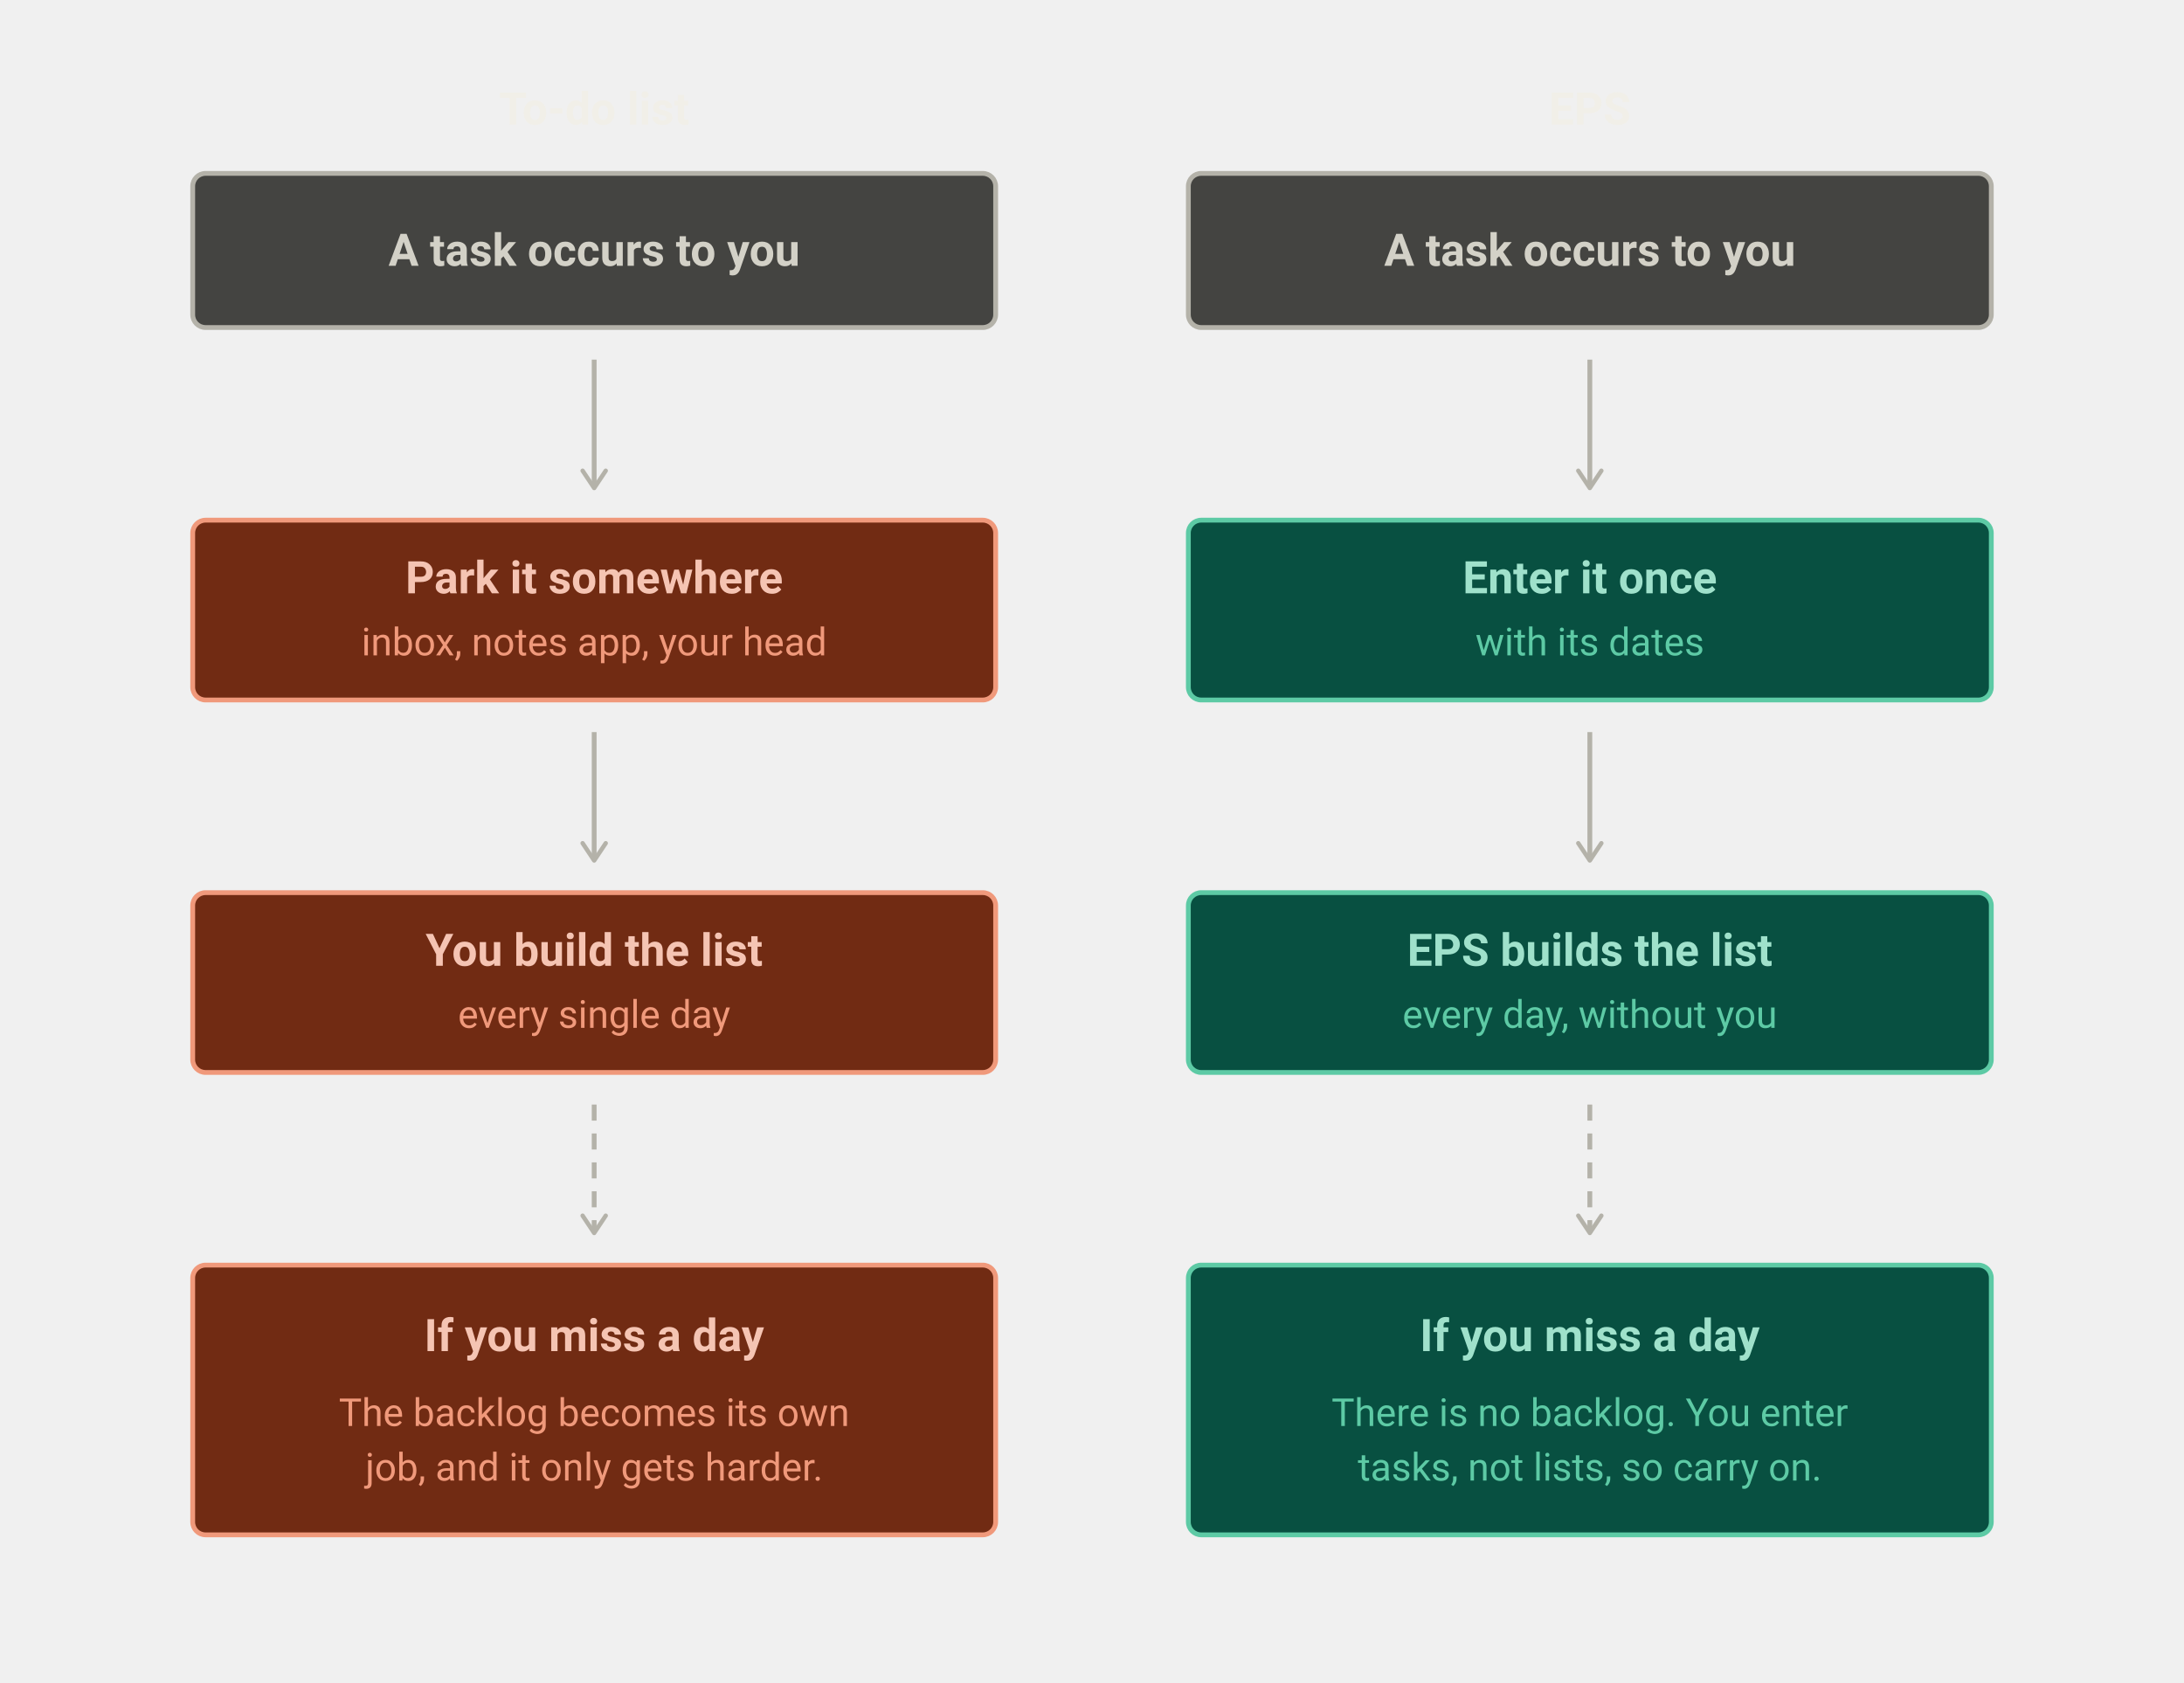
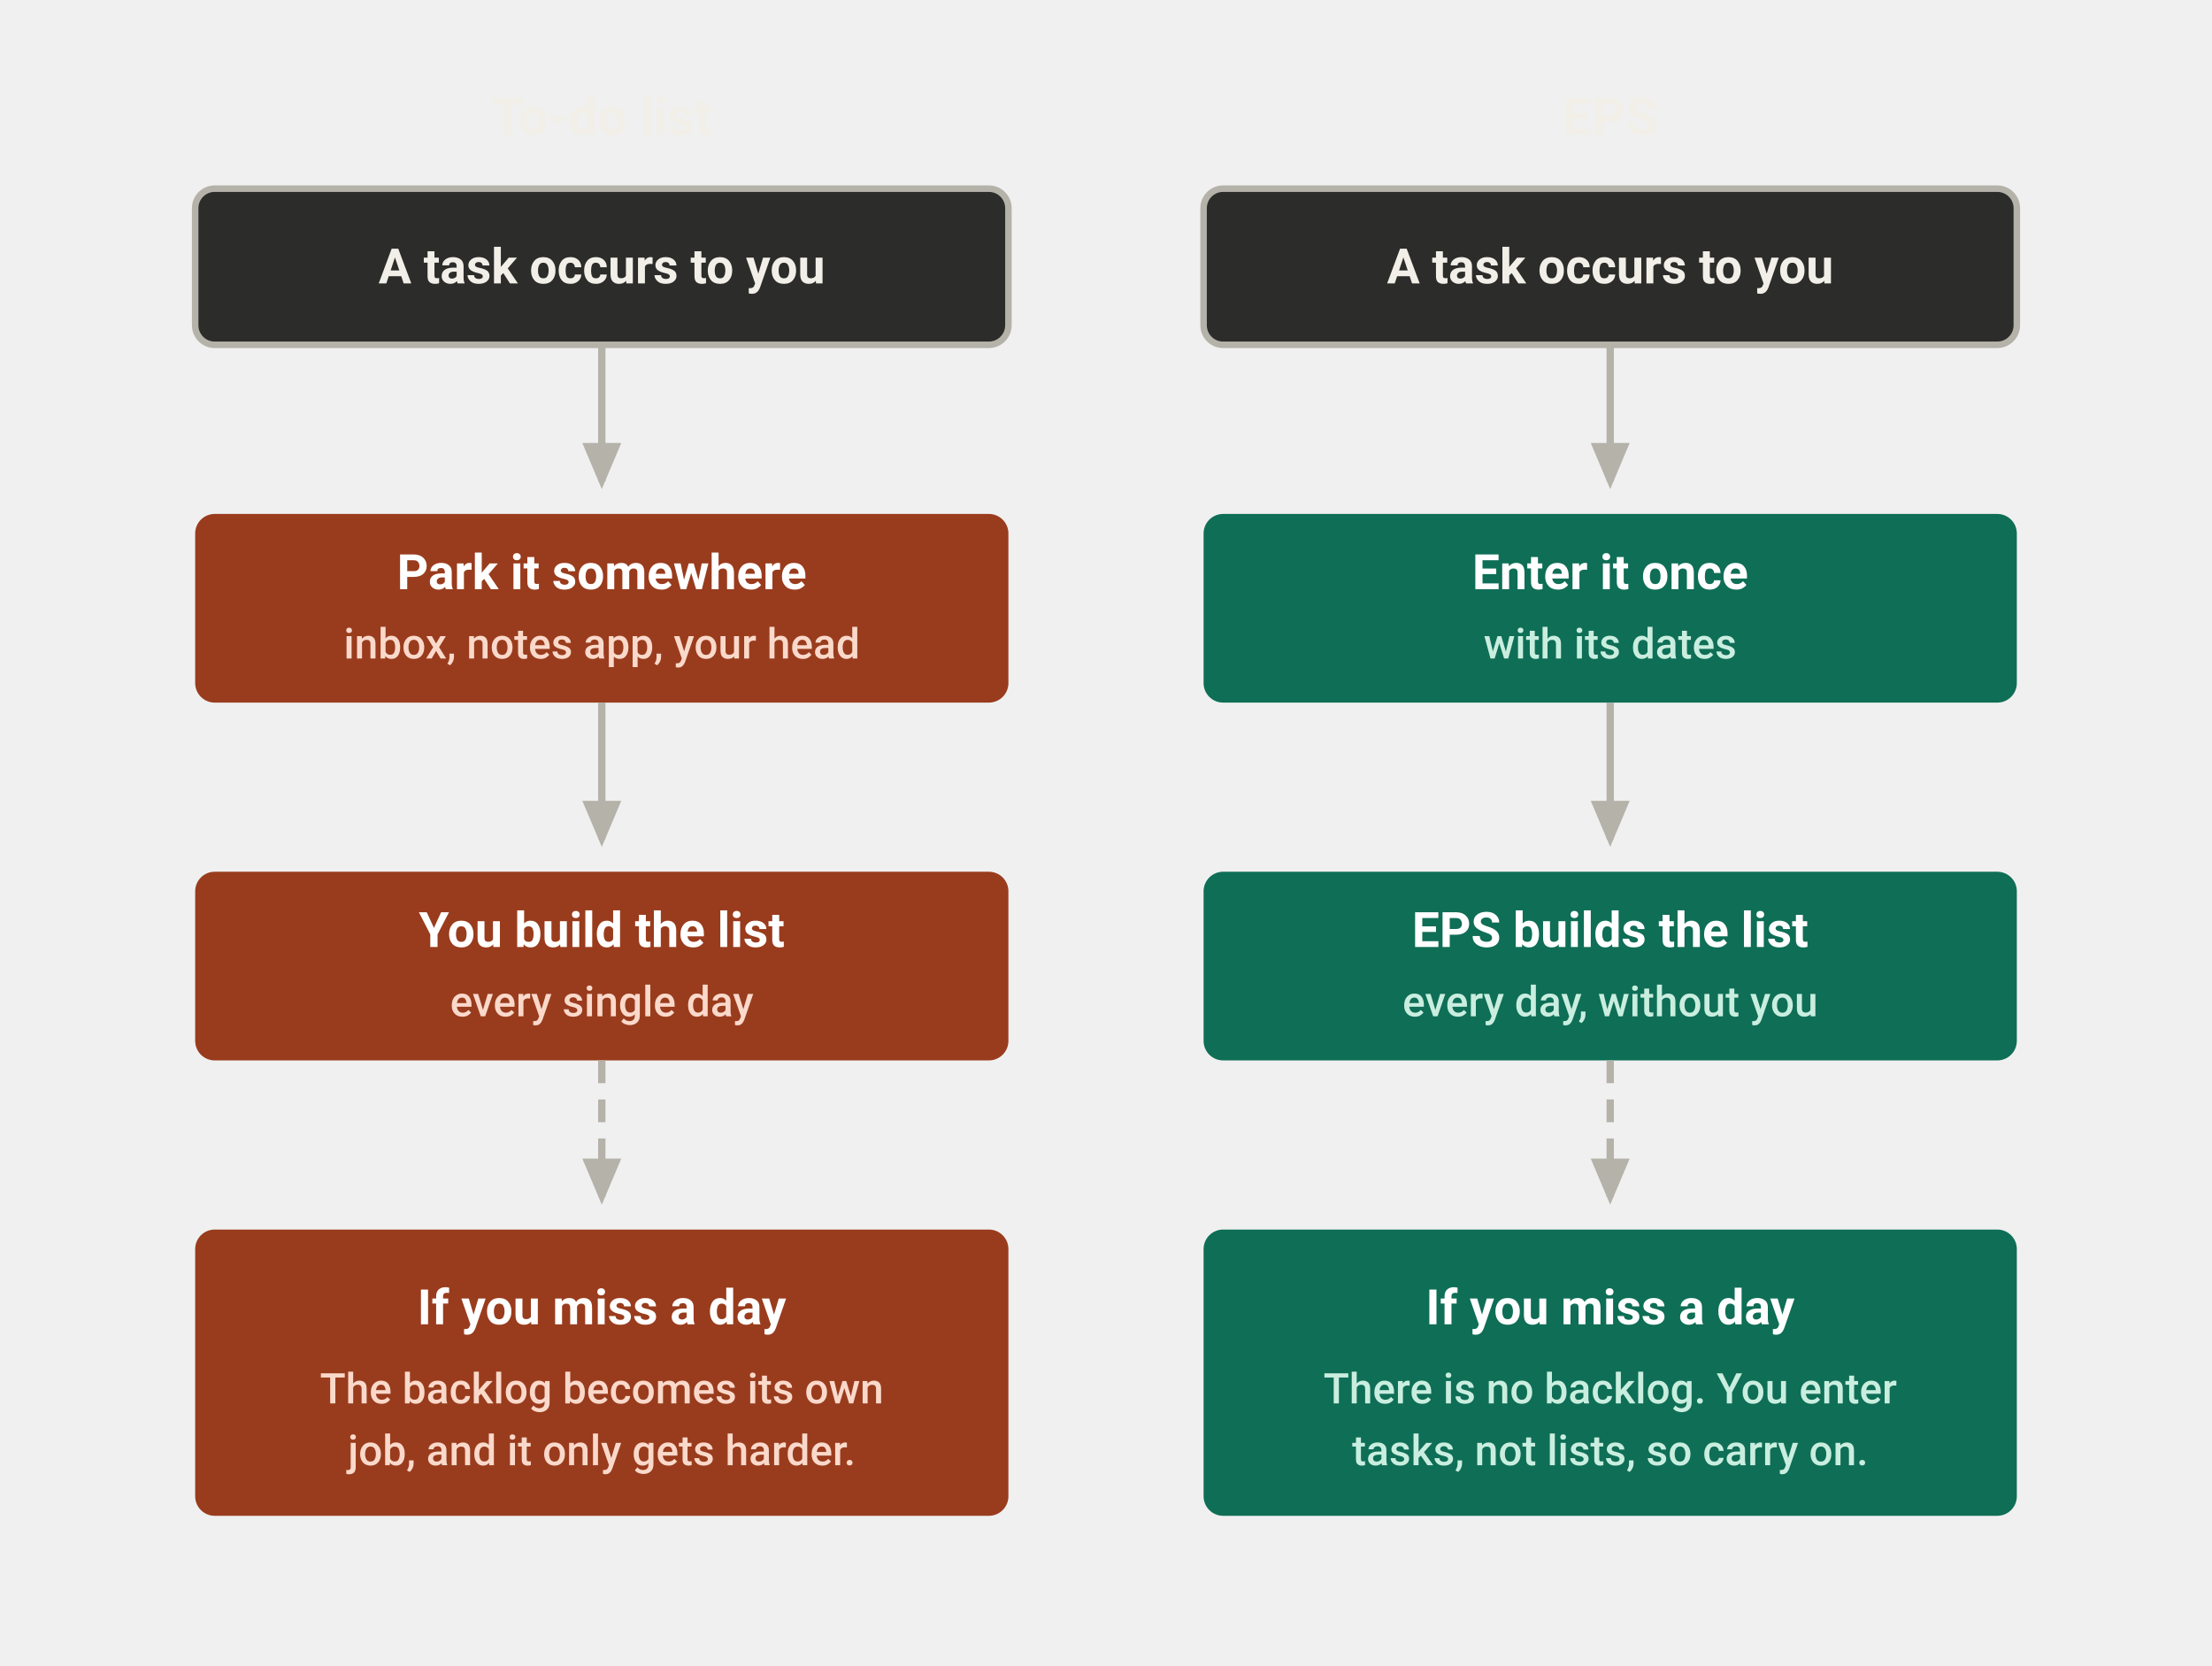
- <svg xmlns="http://www.w3.org/2000/svg" width="680" height="524" viewBox="0 0 680 524" role="img" aria-labelledby="ti de">
+ <svg xmlns="http://www.w3.org/2000/svg" width="680" height="512" viewBox="0 0 680 512" role="img" aria-labelledby="ti de">
  <style>
text{font-family:-apple-system,BlinkMacSystemFont,'Segoe UI',Roboto,Helvetica,Arial,sans-serif;dominant-baseline:central}
- .t{font-size:14px;font-weight:600}
- .s{font-size:12px;font-weight:400}
- .b{fill:none;stroke-width:1.5}
+ .t{font-size:15px;font-weight:700}
+ .s{font-size:13px;font-weight:500}
+ .h{font-size:16px;font-weight:700}
</style>
  <defs>
-     <marker id="a" viewBox="0 0 10 10" refX="8" refY="5" markerWidth="6" markerHeight="6" orient="auto-start-reverse">
-       <path d="M2 1L8 5L2 9" fill="none" stroke="context-stroke" stroke-width="1.5" stroke-linecap="round" stroke-linejoin="round" />
+     <marker id="a" viewBox="0 0 10 10" refX="7.5" refY="5" markerWidth="7" markerHeight="7" orient="auto-start-reverse">
+       <path d="M0 1.2L9 5L0 8.8z" fill="context-stroke" />
    </marker>
  </defs>
-   <text class="t" x="185" y="34" text-anchor="middle" fill="#F1EFE8">To-do list</text>
-   <text class="t" x="495" y="34" text-anchor="middle" fill="#F1EFE8">EPS</text>
-   <rect x="60" y="54" width="250" height="48" rx="4" fill="#444441" stroke="#B4B2A9" stroke-width="1.5" />
-   <text class="t" x="185.0" y="78.0" text-anchor="middle" fill="#D3D1C7">A task occurs to you</text>
-   <rect x="370" y="54" width="250" height="48" rx="4" fill="#444441" stroke="#B4B2A9" stroke-width="1.5" />
-   <text class="t" x="495.0" y="78.0" text-anchor="middle" fill="#D3D1C7">A task occurs to you</text>
-   <line x1="185" y1="112" x2="185" y2="152" stroke="#B4B2A9" stroke-width="1.5" marker-end="url(#a)" />
-   <line x1="495" y1="112" x2="495" y2="152" stroke="#B4B2A9" stroke-width="1.5" marker-end="url(#a)" />
-   <rect x="60" y="162" width="250" height="56" rx="4" fill="#712B13" stroke="#F0997B" stroke-width="1.5" />
-   <text class="t" x="185.0" y="180.0" text-anchor="middle" fill="#F5C4B3">Park it somewhere</text>
-   <text class="s" x="185.0" y="200.0" text-anchor="middle" fill="#F0997B">inbox, notes app, your head</text>
-   <rect x="370" y="162" width="250" height="56" rx="4" fill="#085041" stroke="#5DCAA5" stroke-width="1.5" />
-   <text class="t" x="495.0" y="180.0" text-anchor="middle" fill="#9FE1CB">Enter it once</text>
-   <text class="s" x="495.0" y="200.0" text-anchor="middle" fill="#5DCAA5">with its dates</text>
-   <line x1="185" y1="228" x2="185" y2="268" stroke="#B4B2A9" stroke-width="1.5" marker-end="url(#a)" />
-   <line x1="495" y1="228" x2="495" y2="268" stroke="#B4B2A9" stroke-width="1.5" marker-end="url(#a)" />
-   <rect x="60" y="278" width="250" height="56" rx="4" fill="#712B13" stroke="#F0997B" stroke-width="1.5" />
-   <text class="t" x="185.0" y="296.0" text-anchor="middle" fill="#F5C4B3">You build the list</text>
-   <text class="s" x="185.0" y="316.0" text-anchor="middle" fill="#F0997B">every single day</text>
-   <rect x="370" y="278" width="250" height="56" rx="4" fill="#085041" stroke="#5DCAA5" stroke-width="1.5" />
-   <text class="t" x="495.0" y="296.0" text-anchor="middle" fill="#9FE1CB">EPS builds the list</text>
-   <text class="s" x="495.0" y="316.0" text-anchor="middle" fill="#5DCAA5">every day, without you</text>
-   <line x1="185" y1="344" x2="185" y2="384" stroke="#B4B2A9" stroke-width="1.5" marker-end="url(#a)" stroke-dasharray="5 4" />
-   <line x1="495" y1="344" x2="495" y2="384" stroke="#B4B2A9" stroke-width="1.5" marker-end="url(#a)" stroke-dasharray="5 4" />
-   <rect x="60" y="394" width="250" height="84" rx="4" fill="#712B13" stroke="#F0997B" stroke-width="1.5" />
-   <text class="t" x="185" y="416" text-anchor="middle" fill="#F5C4B3">If you miss a day</text>
-   <text class="s" x="185" y="440" text-anchor="middle" fill="#F0997B">The backlog becomes its own</text>
-   <text class="s" x="185" y="457" text-anchor="middle" fill="#F0997B">job, and it only gets harder.</text>
-   <rect x="370" y="394" width="250" height="84" rx="4" fill="#085041" stroke="#5DCAA5" stroke-width="1.5" />
-   <text class="t" x="495" y="416" text-anchor="middle" fill="#9FE1CB">If you miss a day</text>
-   <text class="s" x="495" y="440" text-anchor="middle" fill="#5DCAA5">There is no backlog. You enter</text>
-   <text class="s" x="495" y="457" text-anchor="middle" fill="#5DCAA5">tasks, not lists, so carry on.</text>
+   <text class="h" x="185" y="36" text-anchor="middle" fill="#F1EFE8">To-do list</text>
+   <text class="h" x="495" y="36" text-anchor="middle" fill="#F1EFE8">EPS</text>
+   <rect x="60" y="58" width="250" height="48" rx="6" fill="#2C2C2A" stroke="#B4B2A9" stroke-width="2" />
+   <text class="t" x="185.0" y="82.0" text-anchor="middle" fill="#F1EFE8">A task occurs to you</text>
+   <rect x="370" y="58" width="250" height="48" rx="6" fill="#2C2C2A" stroke="#B4B2A9" stroke-width="2" />
+   <text class="t" x="495.0" y="82.0" text-anchor="middle" fill="#F1EFE8">A task occurs to you</text>
+   <line x1="185" y1="106" x2="185" y2="148" stroke="#B4B2A9" stroke-width="2.25" marker-end="url(#a)" />
+   <line x1="495" y1="106" x2="495" y2="148" stroke="#B4B2A9" stroke-width="2.25" marker-end="url(#a)" />
+   <rect x="60" y="158" width="250" height="58" rx="6" fill="#993C1D" />
+   <text class="t" x="185.0" y="176.0" text-anchor="middle" fill="#FFFFFF">Park it somewhere</text>
+   <text class="s" x="185.0" y="198.0" text-anchor="middle" fill="#FAD9CB">inbox, notes app, your head</text>
+   <rect x="370" y="158" width="250" height="58" rx="6" fill="#0F6E56" />
+   <text class="t" x="495.0" y="176.0" text-anchor="middle" fill="#FFFFFF">Enter it once</text>
+   <text class="s" x="495.0" y="198.0" text-anchor="middle" fill="#C9EEDF">with its dates</text>
+   <line x1="185" y1="216" x2="185" y2="258" stroke="#B4B2A9" stroke-width="2.25" marker-end="url(#a)" />
+   <line x1="495" y1="216" x2="495" y2="258" stroke="#B4B2A9" stroke-width="2.25" marker-end="url(#a)" />
+   <rect x="60" y="268" width="250" height="58" rx="6" fill="#993C1D" />
+   <text class="t" x="185.0" y="286.0" text-anchor="middle" fill="#FFFFFF">You build the list</text>
+   <text class="s" x="185.0" y="308.0" text-anchor="middle" fill="#FAD9CB">every single day</text>
+   <rect x="370" y="268" width="250" height="58" rx="6" fill="#0F6E56" />
+   <text class="t" x="495.0" y="286.0" text-anchor="middle" fill="#FFFFFF">EPS builds the list</text>
+   <text class="s" x="495.0" y="308.0" text-anchor="middle" fill="#C9EEDF">every day, without you</text>
+   <line x1="185" y1="326" x2="185" y2="368" stroke="#B4B2A9" stroke-width="2.25" marker-end="url(#a)" stroke-dasharray="7 5" />
+   <line x1="495" y1="326" x2="495" y2="368" stroke="#B4B2A9" stroke-width="2.25" marker-end="url(#a)" stroke-dasharray="7 5" />
+   <rect x="60" y="378" width="250" height="88" rx="6" fill="#993C1D" />
+   <text class="t" x="185.0" y="402" text-anchor="middle" fill="#FFFFFF">If you miss a day</text>
+   <text class="s" x="185.0" y="427" text-anchor="middle" fill="#FAD9CB">The backlog becomes its own</text>
+   <text class="s" x="185.0" y="446" text-anchor="middle" fill="#FAD9CB">job, and it only gets harder.</text>
+   <rect x="370" y="378" width="250" height="88" rx="6" fill="#0F6E56" />
+   <text class="t" x="495.0" y="402" text-anchor="middle" fill="#FFFFFF">If you miss a day</text>
+   <text class="s" x="495.0" y="427" text-anchor="middle" fill="#C9EEDF">There is no backlog. You enter</text>
+   <text class="s" x="495.0" y="446" text-anchor="middle" fill="#C9EEDF">tasks, not lists, so carry on.</text>
</svg>
